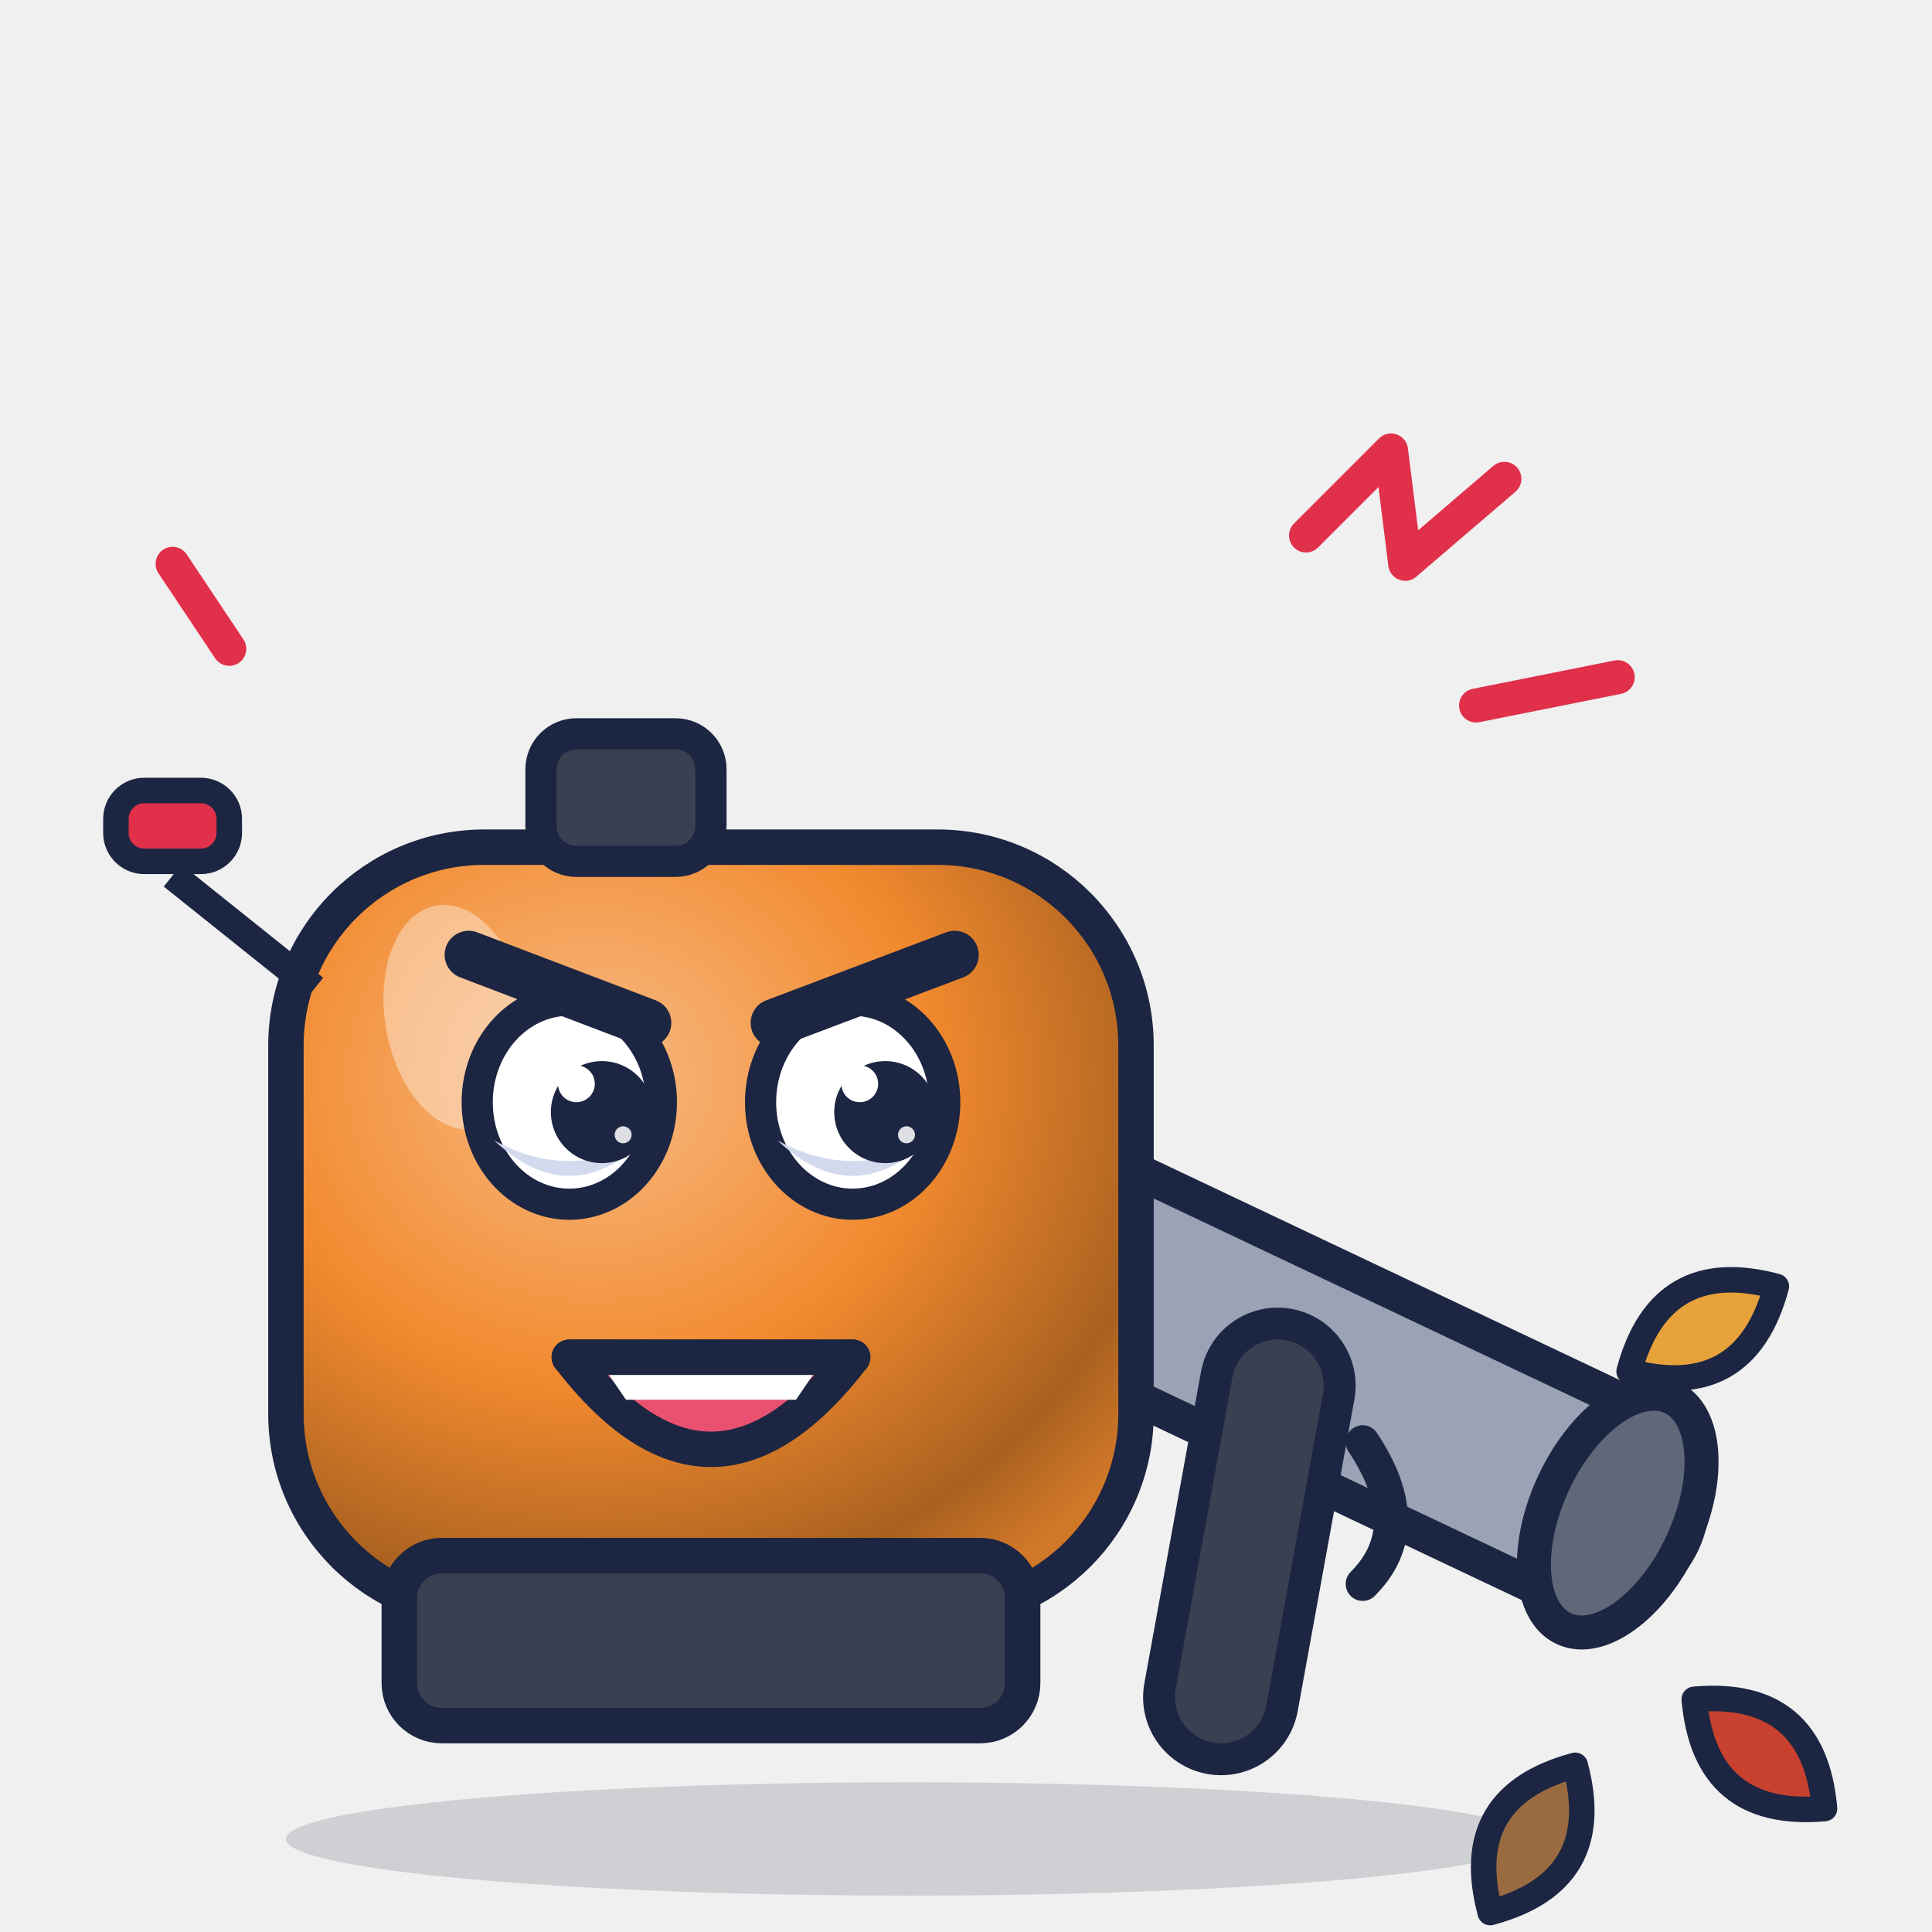
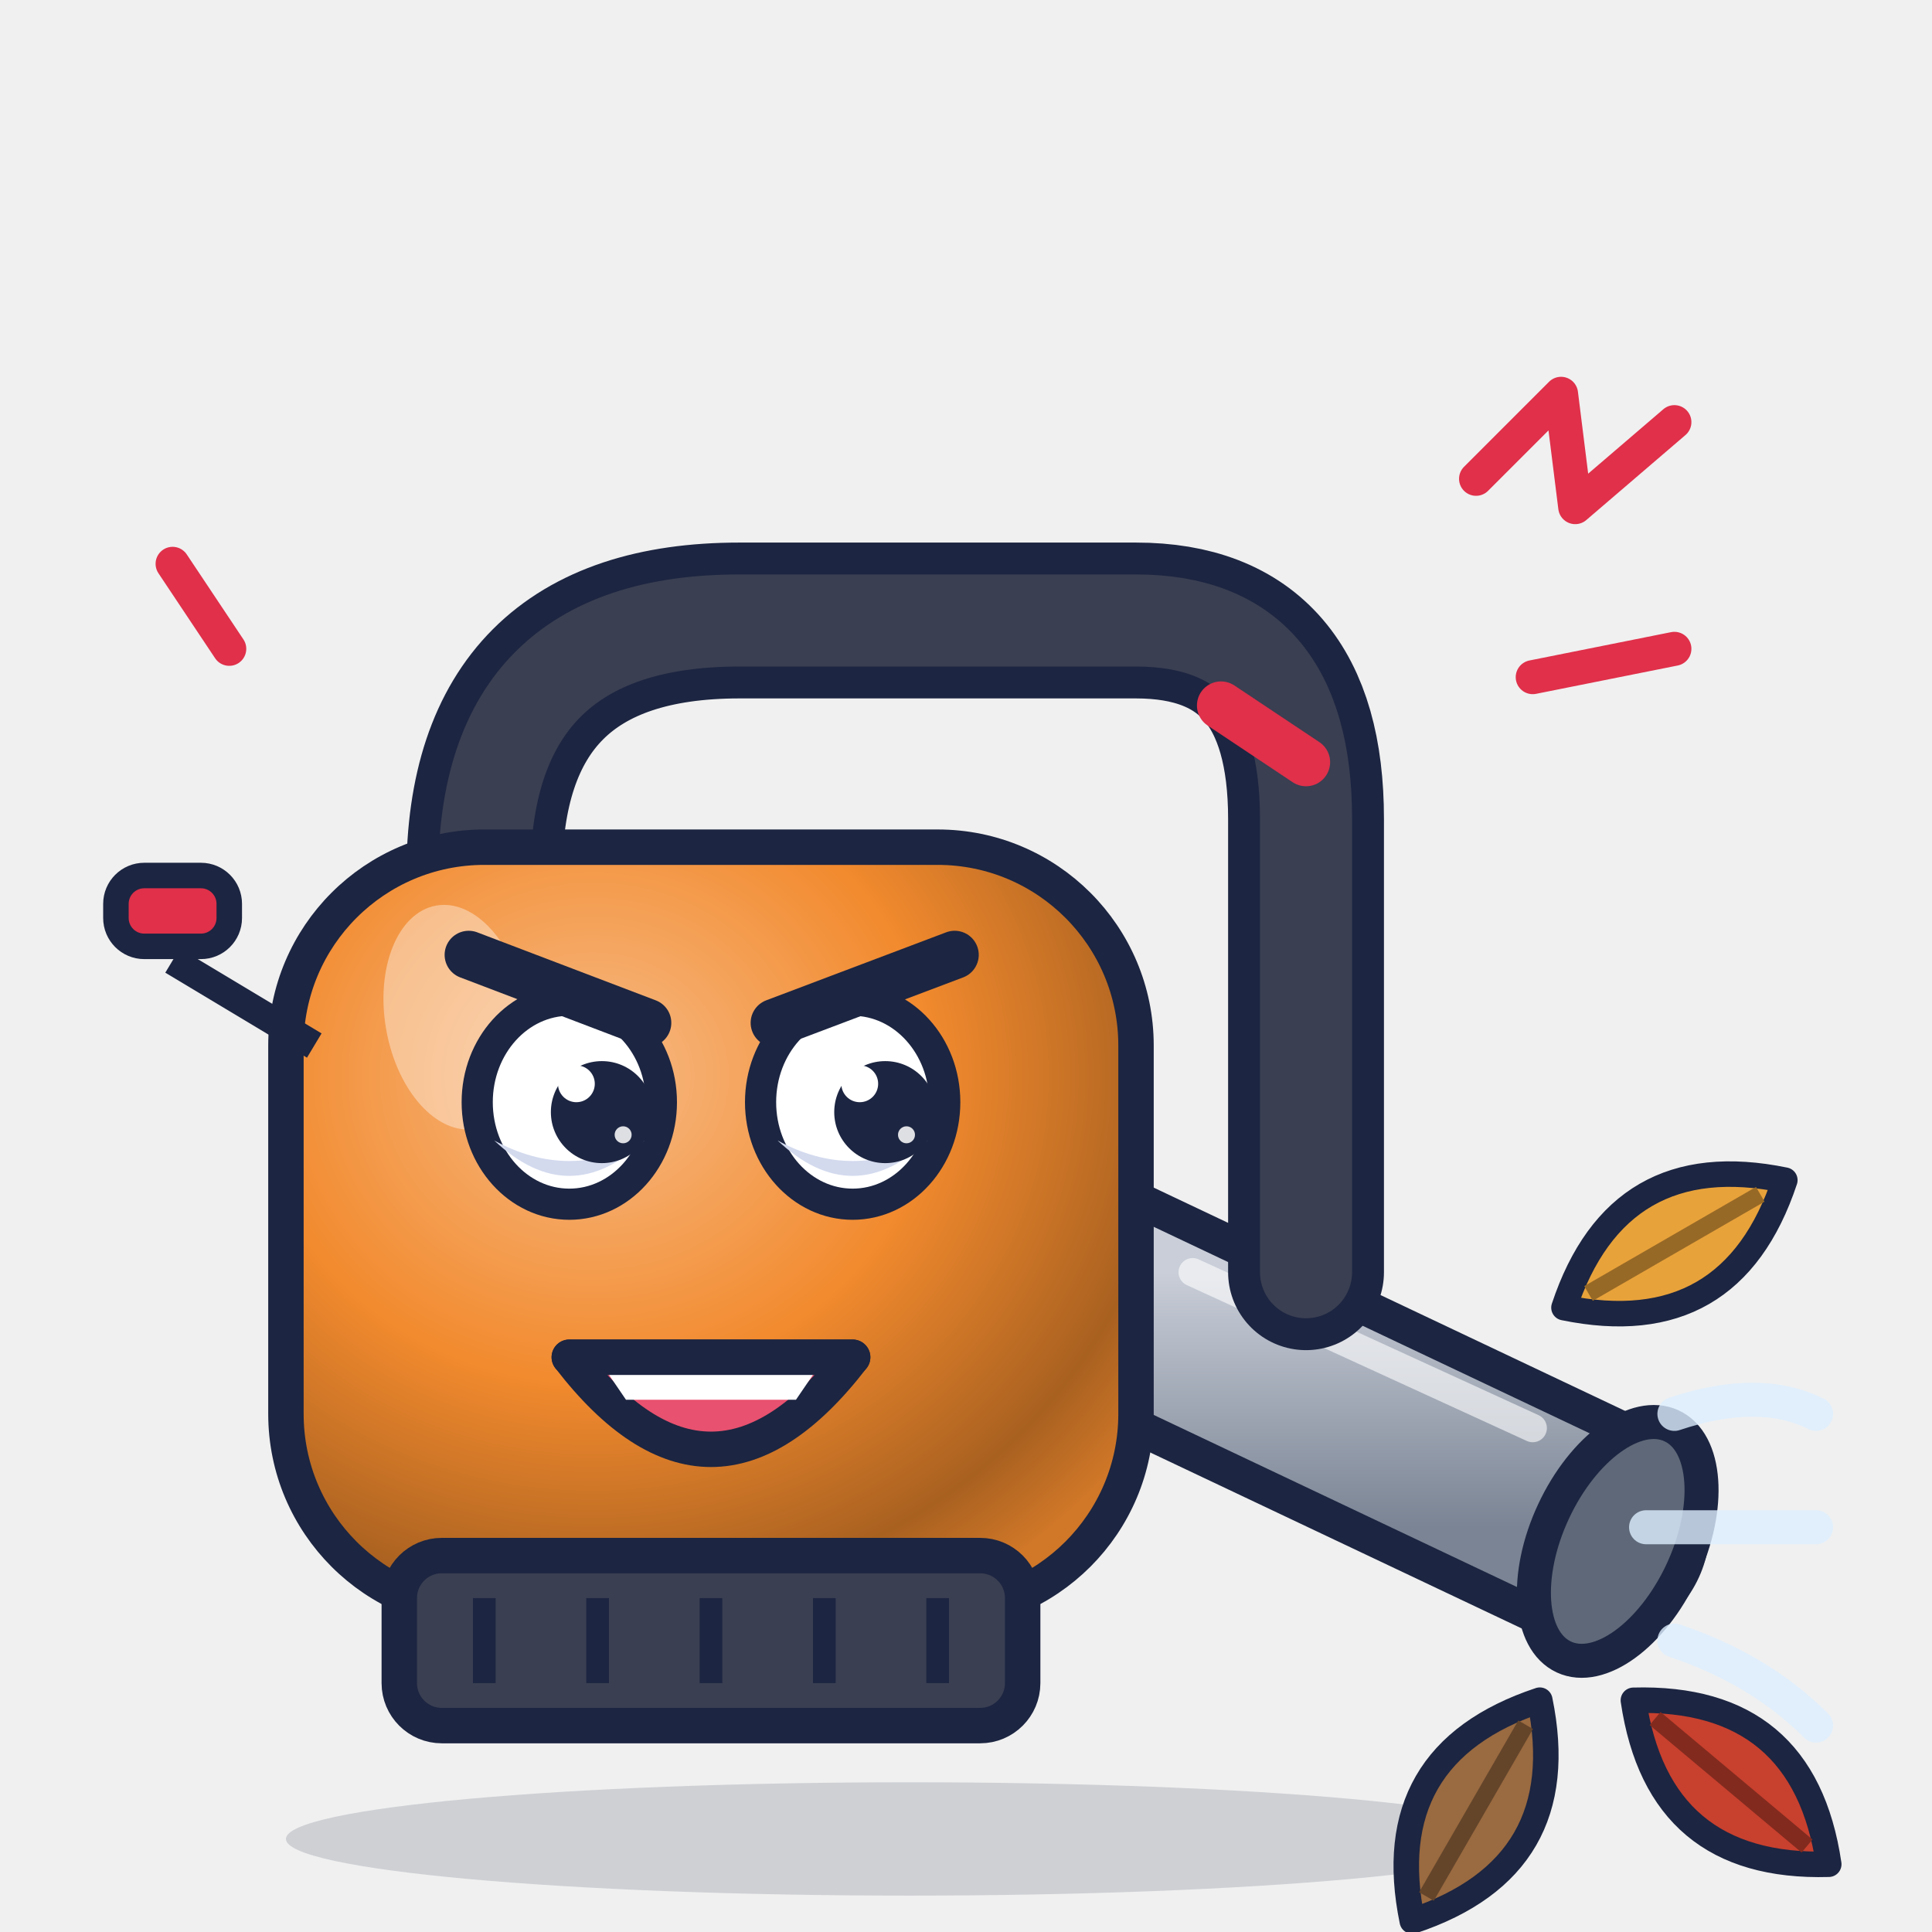
<svg viewBox="0 0 120 120" aria-hidden="true">
  <defs>
    <radialGradient id="mlaubblaeser_0" cx="36%" cy="30%" r="80%">
      <stop offset="0" stop-color="#f7bb86" />
      <stop offset=".5" stop-color="#F28A2E" />
      <stop offset=".86" stop-color="#a96120" />
      <stop offset="1" stop-color="#d07728" />
    </radialGradient>
+     <linearGradient id="mlaubblaeser_1" x1="0" y1="0" x2="0" y2="1">
+       <stop offset="0" stop-color="#C9CED8" />
+       <stop offset="1" stop-color="#7A8494" />
+     </linearGradient>
  </defs>
  <g transform="translate(7.2 13.9) scale(0.88)">
    <ellipse cx="56" cy="114" rx="44" ry="4" fill="#1C2541" opacity=".16" />
-     <path d="M66 72 L104 90" stroke="#1C2541" stroke-width="17" stroke-linecap="round" />
-     <path d="M66 72 L104 90" stroke="#9AA3B5" stroke-width="12" stroke-linecap="round" />
-     <ellipse cx="106" cy="91" rx="5" ry="9" fill="#5E6878" stroke="#1C2541" stroke-width="2.40" stroke-linejoin="round" stroke-linecap="round" transform="rotate(25 106 91)" />
-     <path d="M82 82 L78 104" stroke="#1C2541" stroke-width="11" stroke-linecap="round" />
-     <path d="M82 82 L78 104" stroke="#3A3F52" stroke-width="6.5" stroke-linecap="round" />
-     <path d="M88 86 Q92 92 88 96" fill="none" stroke="#1C2541" stroke-width="2.40" stroke-linejoin="round" stroke-linecap="round" />
+     <path d="M66 74 L104 92" stroke="#1C2541" stroke-width="17" stroke-linecap="round" />
+     <path d="M66 74 L104 92" stroke="url(#mlaubblaeser_1)" stroke-width="12" stroke-linecap="round" />
+     <path d="M76 74 L100 85" stroke="#fff" stroke-width="2" stroke-linecap="round" opacity=".6" />
+     <ellipse cx="106" cy="93" rx="5" ry="9" fill="#5E6878" stroke="#1C2541" stroke-width="2.40" stroke-linejoin="round" stroke-linecap="round" transform="rotate(25 106 93)" />
+     <path d="M26 46 Q26 28 44 28 L72 28 Q84 28 84 42 L84 74" fill="none" stroke="#1C2541" stroke-width="11" stroke-linecap="round" />
+     <path d="M26 46 Q26 28 44 28 L72 28 Q84 28 84 42 L84 74" fill="none" stroke="#3A3F52" stroke-width="6.5" stroke-linecap="round" />
+     <path d="M78 34 L84 38" stroke="#E0304A" stroke-width="3.4" stroke-linecap="round" />
    <rect x="12" y="44" width="60" height="54" rx="14" fill="url(#mlaubblaeser_0)" stroke="#1C2541" stroke-width="2.50" stroke-linejoin="round" stroke-linecap="round" />
    <rect x="20" y="94" width="44" height="12" rx="3" fill="#3A3F52" stroke="#1C2541" stroke-width="2.50" stroke-linejoin="round" stroke-linecap="round" />
-     <rect x="30" y="36" width="12" height="9" rx="2.5" fill="#3A3F52" stroke="#1C2541" stroke-width="2.20" stroke-linejoin="round" stroke-linecap="round" />
-     <path d="M14 54 L4 46" stroke="#1C2541" stroke-width="2" />
-     <rect x="0" y="40" width="8" height="5" rx="2" fill="#E0304A" stroke="#1C2541" stroke-width="1.80" stroke-linejoin="round" stroke-linecap="round" />
+     <path d="M26 97 L26 103" stroke="#1C2541" stroke-width="1.6" />
+     <path d="M34 97 L34 103" stroke="#1C2541" stroke-width="1.6" />
+     <path d="M42 97 L42 103" stroke="#1C2541" stroke-width="1.6" />
+     <path d="M50 97 L50 103" stroke="#1C2541" stroke-width="1.6" />
+     <path d="M58 97 L58 103" stroke="#1C2541" stroke-width="1.6" />
+     <path d="M14 58 L4 52" stroke="#1C2541" stroke-width="2" />
+     <rect x="0" y="46" width="8" height="5" rx="2" fill="#E0304A" stroke="#1C2541" stroke-width="1.80" stroke-linejoin="round" stroke-linecap="round" />
    <ellipse cx="24" cy="56" rx="5" ry="8" fill="#fff" opacity=".38" transform="rotate(-10 24 56)" />
+     <path d="M110 84 q6 -2 10 0 M110 100 q6 2 10 6 M108 92 l12 0" fill="none" stroke="#DDEFFF" stroke-width="2.4" stroke-linecap="round" opacity=".8" />
    <ellipse cx="32" cy="62" rx="6.5" ry="7.2" fill="#fff" stroke="#1C2541" stroke-width="2.20" stroke-linejoin="round" stroke-linecap="round" />
    <path d="M26.7 64.7 Q32 69.7 37.3 64.7 Q32 67.6 26.7 64.7 Z" fill="#D3DAEE" />
    <circle cx="34.3" cy="62.7" r="3.6" fill="#1C2541" />
    <circle cx="32.5" cy="60.7" r="1.3" fill="#fff" />
    <circle cx="35.8" cy="64.3" r="0.6" fill="#fff" opacity=".85" />
    <path d="M24.9 51.6 L37.5 56.4" fill="none" stroke="#1C2541" stroke-width="3.4" stroke-linecap="round" />
    <ellipse cx="52" cy="62" rx="6.5" ry="7.2" fill="#fff" stroke="#1C2541" stroke-width="2.20" stroke-linejoin="round" stroke-linecap="round" />
    <path d="M46.7 64.7 Q52 69.7 57.3 64.7 Q52 67.6 46.7 64.7 Z" fill="#D3DAEE" />
    <circle cx="54.3" cy="62.7" r="3.6" fill="#1C2541" />
    <circle cx="52.5" cy="60.7" r="1.3" fill="#fff" />
    <circle cx="55.8" cy="64.3" r="0.6" fill="#fff" opacity=".85" />
    <path d="M59.2 51.6 L46.5 56.4" fill="none" stroke="#1C2541" stroke-width="3.4" stroke-linecap="round" />
    <path d="M32 80 Q42 93 52 80 Z" fill="#E8516F" stroke="#1C2541" stroke-width="2.50" stroke-linejoin="round" stroke-linecap="round" />
    <path d="M34.5 80.8 L49.5 80.8 L48 83 L36 83 Z" fill="#fff" />
    <path d="M32 80 L52 80" fill="none" stroke="#1C2541" stroke-width="2.50" stroke-linejoin="round" stroke-linecap="round" />
-     <path d="M106 78 Q112 72 118 78 Q112 84 106 78 Z" fill="#E8A23A" stroke="#1C2541" stroke-width="1.80" stroke-linejoin="round" stroke-linecap="round" transform="rotate(-30 112 78)" />
-     <path d="M110 108 Q116 102 122 108 Q116 114 110 108 Z" fill="#C8402E" stroke="#1C2541" stroke-width="1.80" stroke-linejoin="round" stroke-linecap="round" transform="rotate(40 116 108)" />
-     <path d="M94 114 Q100 108 106 114 Q100 120 94 114 Z" fill="#9A6A40" stroke="#1C2541" stroke-width="1.80" stroke-linejoin="round" stroke-linecap="round" transform="rotate(-60 100 114)" />
-     <path d="M84 22 l6 -6 l1 8 l7 -6 M96 34 l10 -2 M8 30 l-4 -6" fill="none" stroke="#E0304A" stroke-width="2.4" stroke-linecap="round" stroke-linejoin="round" />
+     <g transform="rotate(-30 110 72)">
+       <path d="M101 72 Q110 64 119 72 Q110 80 101 72 Z" fill="#E8A23A" stroke="#1C2541" stroke-width="1.80" stroke-linejoin="round" stroke-linecap="round" />
+       <path d="M103 72 L117 72" stroke="#976926" stroke-width="1.2" />
+     </g>
+     <g transform="rotate(40 114 110)">
+       <path d="M105 110 Q114 102 123 110 Q114 118 105 110 Z" fill="#C8402E" stroke="#1C2541" stroke-width="1.80" stroke-linejoin="round" stroke-linecap="round" />
+       <path d="M107 110 L121 110" stroke="#822a1e" stroke-width="1.2" />
+     </g>
+     <g transform="rotate(-60 96 112)">
+       <path d="M87 112 Q96 104 105 112 Q96 120 87 112 Z" fill="#9A6A40" stroke="#1C2541" stroke-width="1.80" stroke-linejoin="round" stroke-linecap="round" />
+       <path d="M89 112 L103 112" stroke="#64452a" stroke-width="1.2" />
+     </g>
+     <path d="M96 18 l6 -6 l1 8 l7 -6 M100 32 l10 -2 M8 30 l-4 -6" fill="none" stroke="#E0304A" stroke-width="2.4" stroke-linecap="round" stroke-linejoin="round" />
  </g>
</svg>
